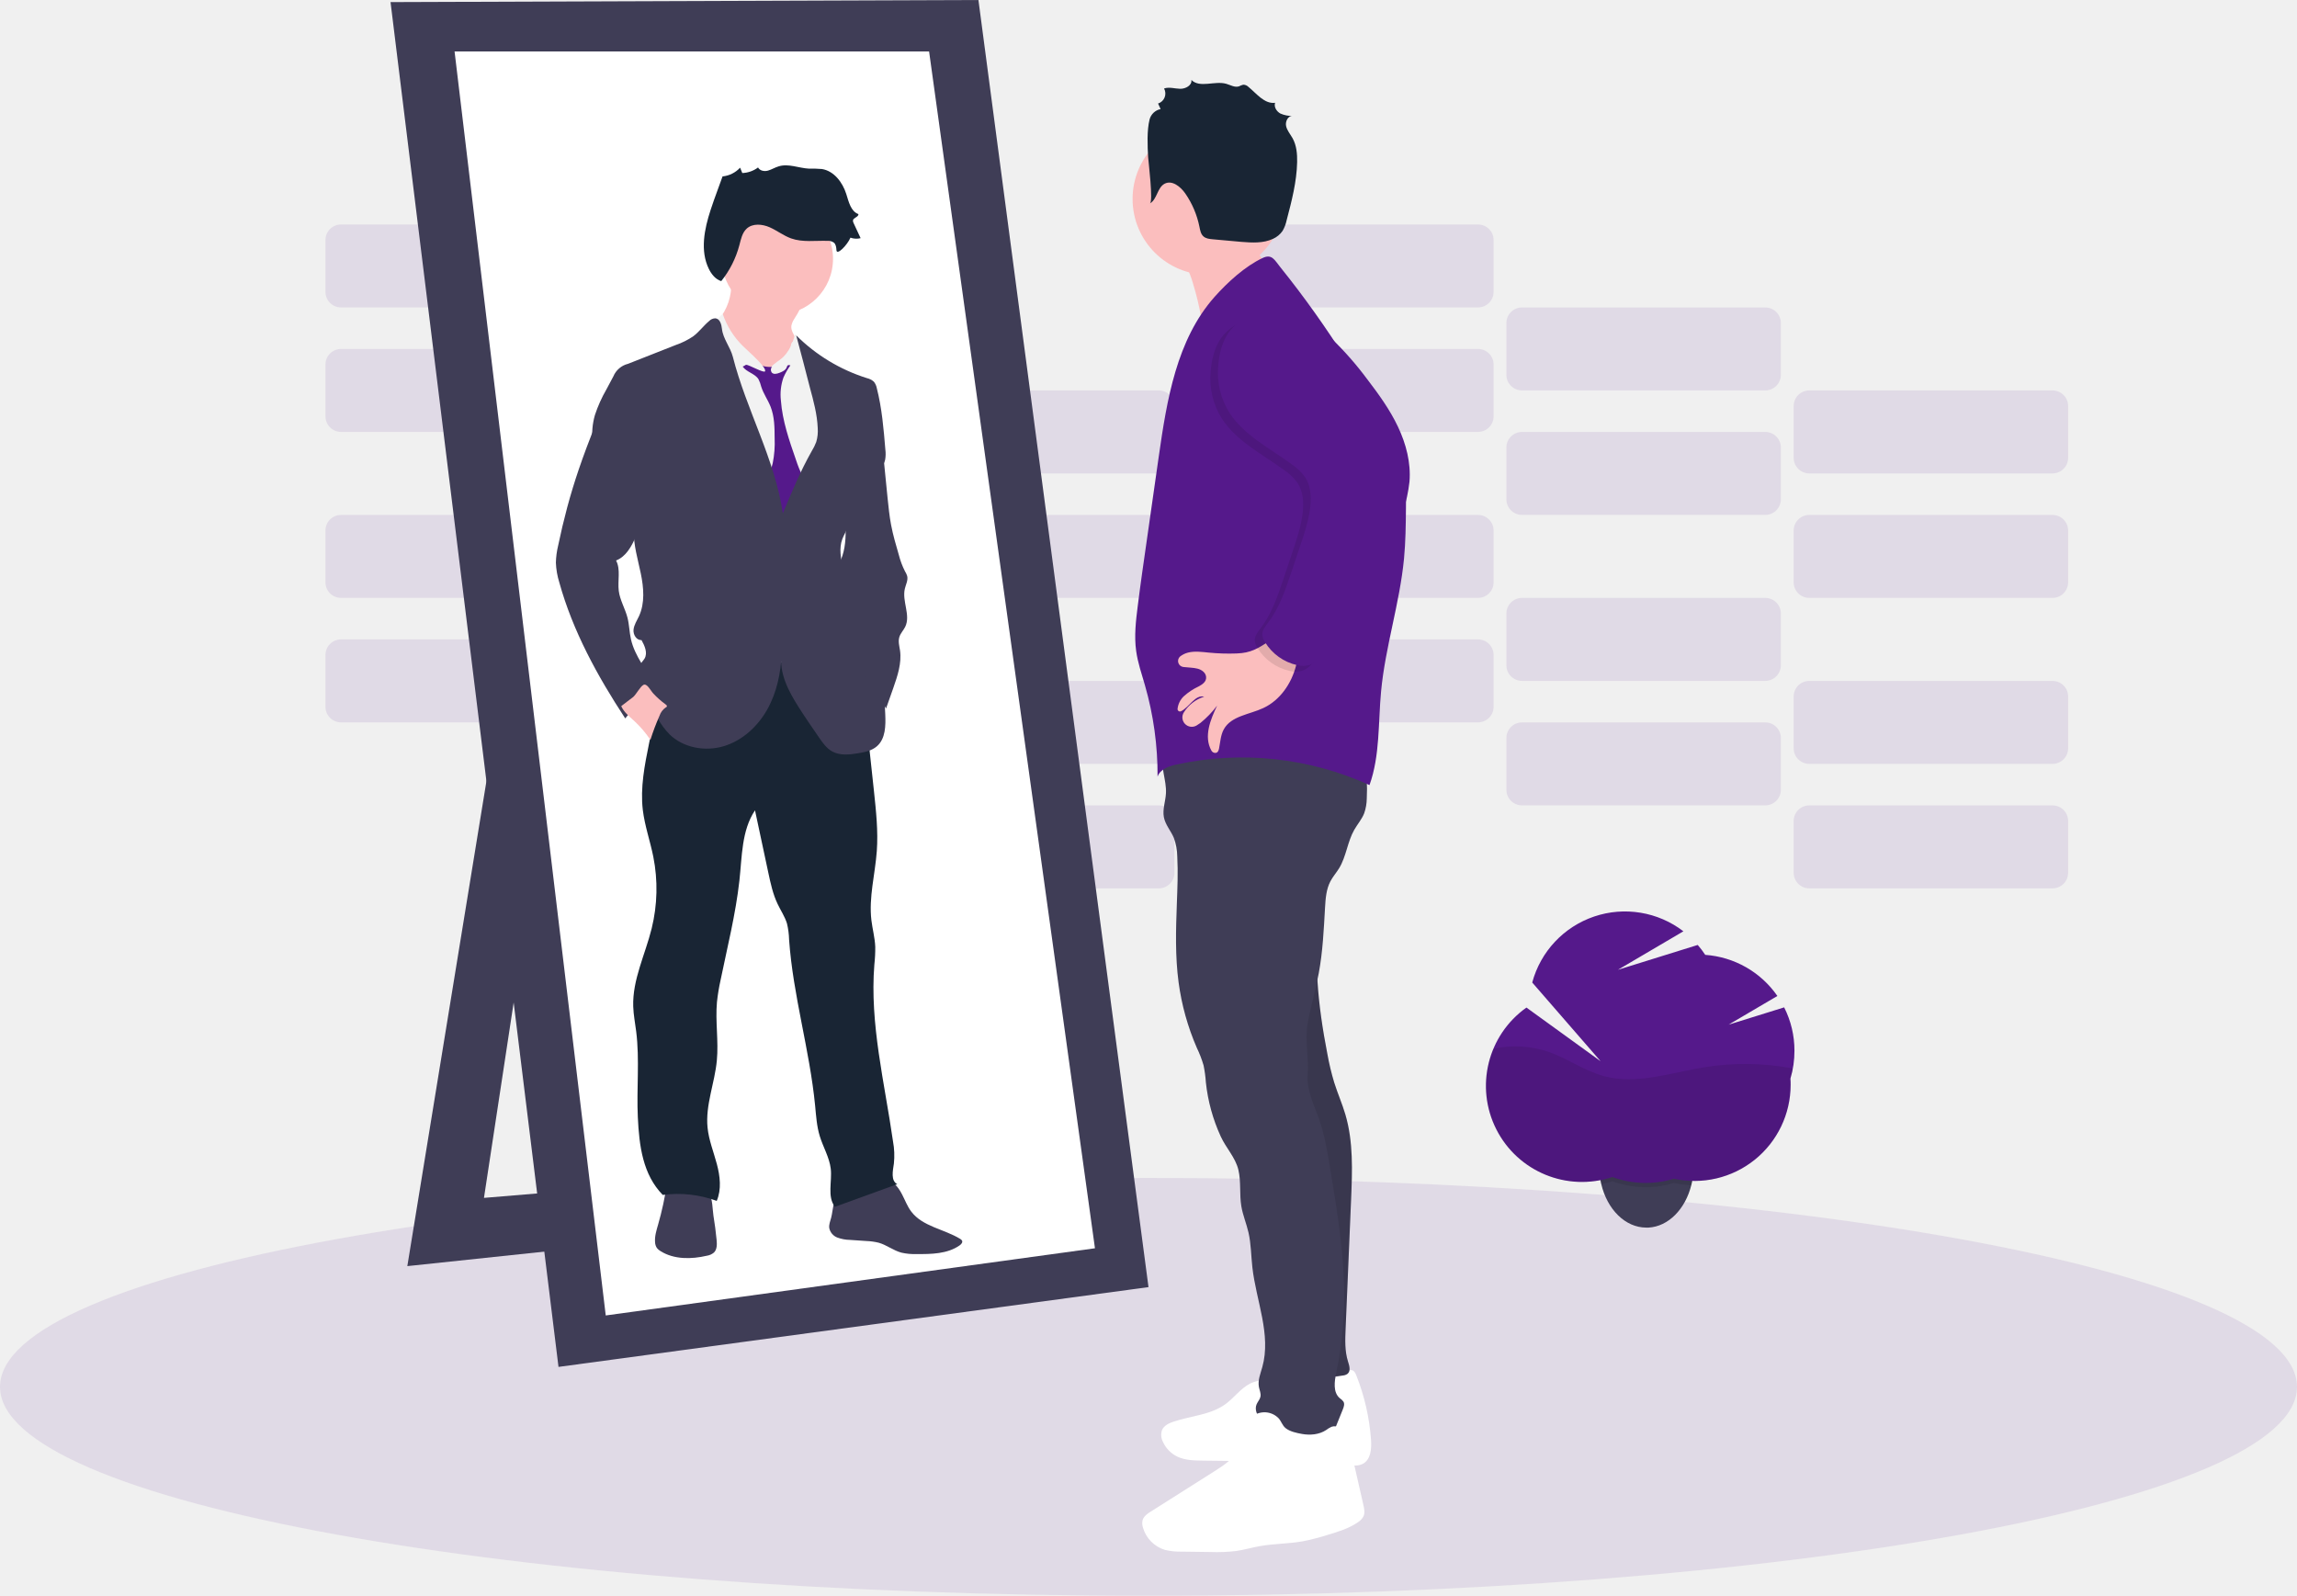
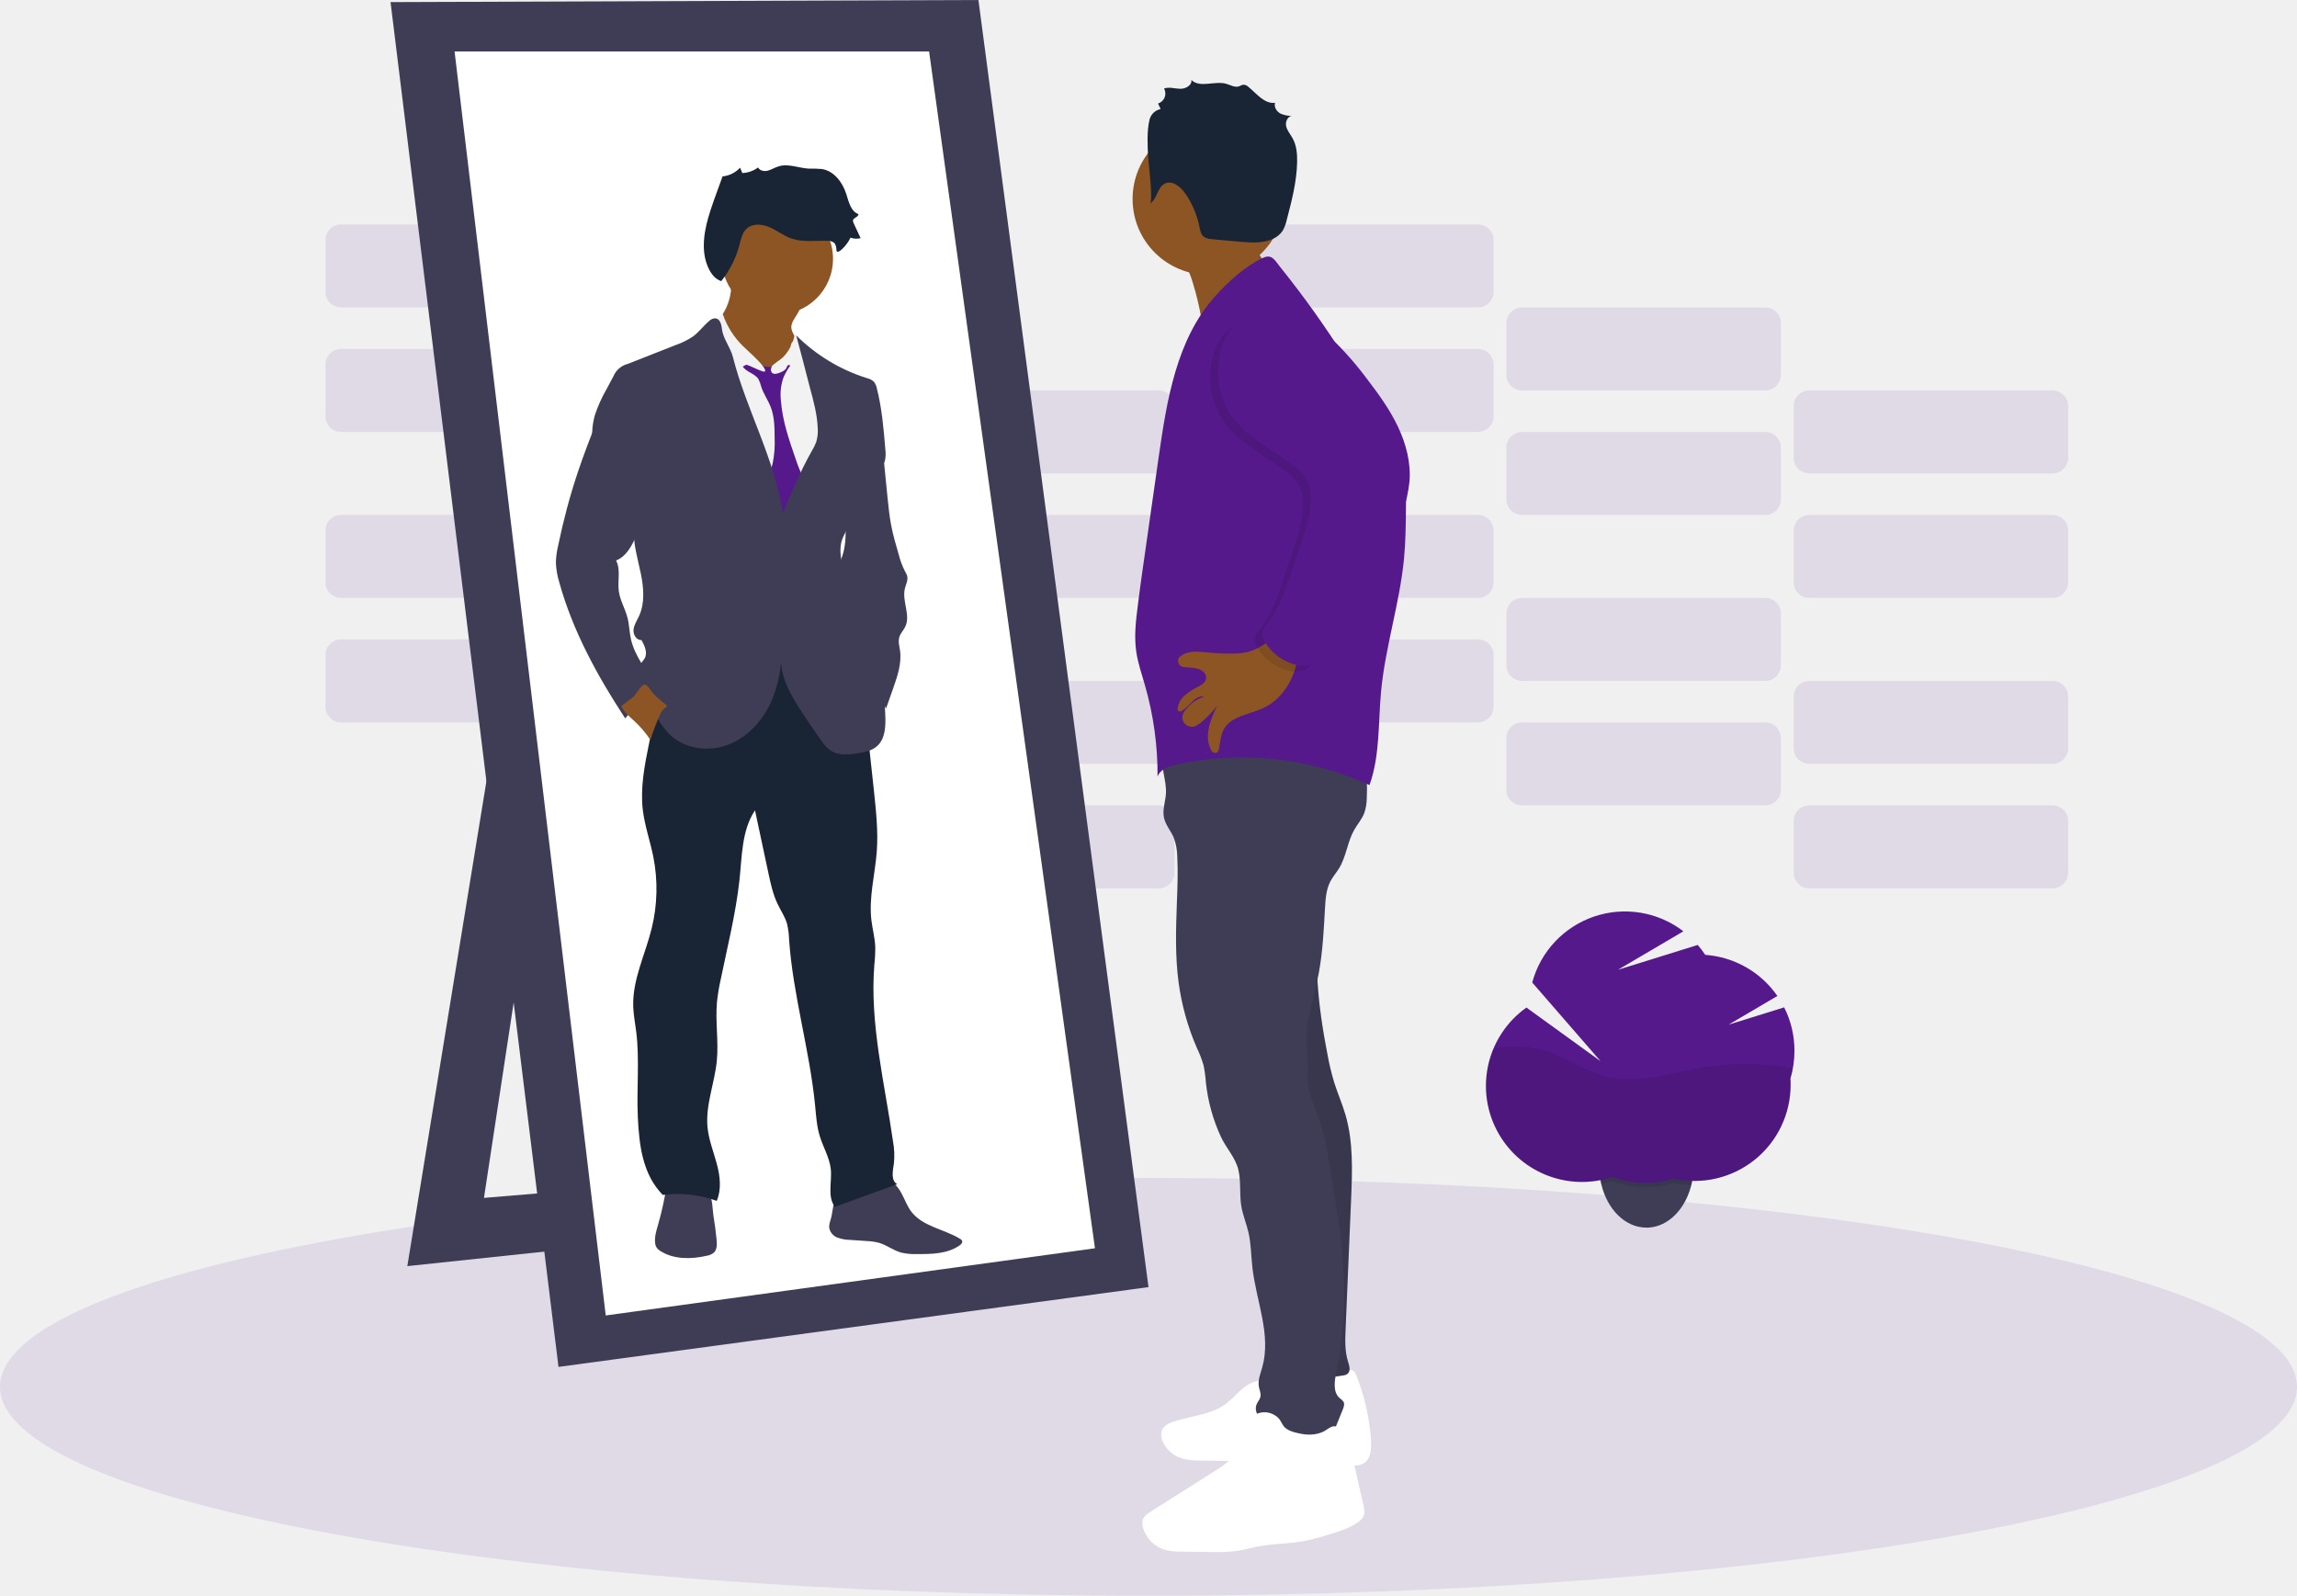
<svg xmlns="http://www.w3.org/2000/svg" id="bf56719a-dd30-4b09-833f-7c41eeee086b" width="1094" height="760" data-name="Layer 1" viewBox="0 0 1094 760">
  <rect width="130.73" height="39.52" x="155" y="304.52" fill="#55198b" opacity=".1" rx="7.43" />
  <rect width="130.73" height="39.52" x="291.81" y="344.05" fill="#55198b" opacity=".1" rx="7.43" />
  <rect width="130.73" height="39.52" x="428.63" y="383.57" fill="#55198b" opacity=".1" rx="7.43" />
  <rect width="130.73" height="39.52" x="155" y="245.24" fill="#55198b" opacity=".1" rx="7.43" />
  <rect width="130.73" height="39.52" x="291.81" y="284.76" fill="#55198b" opacity=".1" rx="7.43" />
  <rect width="130.73" height="39.52" x="428.63" y="324.29" fill="#55198b" opacity=".1" rx="7.43" />
  <rect width="130.73" height="39.52" x="580.64" y="304.52" fill="#55198b" opacity=".1" rx="7.43" />
  <rect width="130.73" height="39.52" x="717.45" y="344.05" fill="#55198b" opacity=".1" rx="7.43" />
  <rect width="130.73" height="39.52" x="854.27" y="383.57" fill="#55198b" opacity=".1" rx="7.43" />
  <rect width="130.73" height="39.52" x="580.64" y="245.24" fill="#55198b" opacity=".1" rx="7.43" />
  <rect width="130.73" height="39.52" x="717.45" y="284.76" fill="#55198b" opacity=".1" rx="7.43" />
  <rect width="130.73" height="39.52" x="854.27" y="324.29" fill="#55198b" opacity=".1" rx="7.43" />
  <rect width="130.73" height="39.52" x="155" y="166.19" fill="#55198b" opacity=".1" rx="7.43" />
  <rect width="130.73" height="39.52" x="291.81" y="205.71" fill="#55198b" opacity=".1" rx="7.43" />
  <rect width="130.73" height="39.52" x="428.63" y="245.24" fill="#55198b" opacity=".1" rx="7.43" />
  <rect width="130.73" height="39.52" x="155" y="106.9" fill="#55198b" opacity=".1" rx="7.43" />
  <rect width="130.73" height="39.52" x="291.81" y="146.43" fill="#55198b" opacity=".1" rx="7.43" />
  <rect width="130.73" height="39.52" x="428.63" y="185.95" fill="#55198b" opacity=".1" rx="7.43" />
  <rect width="130.73" height="39.52" x="580.64" y="166.19" fill="#55198b" opacity=".1" rx="7.43" />
  <rect width="130.73" height="39.52" x="717.45" y="205.71" fill="#55198b" opacity=".1" rx="7.43" />
  <rect width="130.73" height="39.52" x="854.27" y="245.24" fill="#55198b" opacity=".1" rx="7.43" />
  <rect width="130.73" height="39.52" x="580.64" y="106.9" fill="#55198b" opacity=".1" rx="7.43" />
  <rect width="130.73" height="39.52" x="717.45" y="146.43" fill="#55198b" opacity=".1" rx="7.43" />
  <rect width="130.73" height="39.52" x="854.27" y="185.95" fill="#55198b" opacity=".1" rx="7.43" />
  <ellipse cx="547" cy="660.5" fill="#55198b" opacity=".1" rx="547" ry="99.5" />
  <polygon fill="#3f3d56" points="240 321 194 603 402 581 393 557 230.5 570.5 268.5 320.5 240 321" />
  <polygon fill="#3f3d56" points="186 1 466 0 547 613 266 651 186 1" />
  <polygon fill="#fff" points="216.5 24.5 442.5 24.5 521.5 594.5 288.5 626.5 216.5 24.5" />
  <path fill="#3f3d56" d="M482.64,638.86c1.42,2.72,2.48,5.66,4.33,8.11,5.4,7.22,15.65,8.35,23.34,13.06a2.15,2.15,0,0,1,.91.88c.35.83-.43,1.7-1.18,2.22-5.83,4.09-13.48,4.18-20.61,4.13a27.49,27.49,0,0,1-7.13-.68c-3.77-1-7-3.63-10.72-4.7a28.44,28.44,0,0,0-5.89-.83l-7.81-.53a18.41,18.41,0,0,1-6.09-1.13,6.16,6.16,0,0,1-3.84-4.55c-.22-1.66.49-3.27.91-4.89,1-3.84.69-8.48,3.68-11.1a11.35,11.35,0,0,1,4.15-2,132.39,132.39,0,0,1,16.61-4.42C477.93,631.52,480.59,634.92,482.64,638.86Z" transform="translate(-53 -70)" />
  <path fill="#3f3d56" d="M394.3,660.49c.2,2.13.26,4.57-1.28,6.06a6.83,6.83,0,0,1-3.35,1.5c-7.39,1.72-15.63,1.84-22.06-2.18a6.09,6.09,0,0,1-1.74-1.49,5.43,5.43,0,0,1-.88-2.75c-.23-2.83.64-5.62,1.43-8.35a146.52,146.52,0,0,0,4.25-19.75c.08-.55,18.87,3,20.12,4.86,1.57,2.3,1.58,7.82,2,10.56Q393.74,654.69,394.3,660.49Z" transform="translate(-53 -70)" />
  <path fill="#192534" d="M464.24,400.27l5,46.49c1,9.5,2.05,19.05,1.36,28.58-.8,11-3.88,22-2.58,32.9.51,4.24,1.67,8.4,1.84,12.67a69,69,0,0,1-.43,8.5c-2.26,28.21,4.89,56.2,8.89,84.21a36.54,36.54,0,0,1,.42,10.48c-.52,3.55-1.56,8.21,1.6,9.89l-29.68,10.76c-3.79-4.75-1.28-12.14-2-18.17-.66-5.43-3.64-10.27-5.23-15.5-1.44-4.7-1.74-9.65-2.21-14.53-2.59-26.57-10.54-52.45-12.4-79.08a36,36,0,0,0-1-7.63c-1-3.31-3-6.2-4.46-9.31-2.24-4.67-3.34-9.79-4.42-14.85l-6.35-29.75c-6.42,9.56-6.16,22-7.43,33.46-1.78,16-5.76,31.73-9,47.53a94.47,94.47,0,0,0-1.69,10.3c-.84,9.27.83,18.63-.06,27.89-1,10.73-5.51,21.2-4.42,31.93.6,5.94,2.88,11.56,4.42,17.32s2.3,12.08-.05,17.57a54,54,0,0,0-25.71-2.84c-9.53-9.75-11.22-23.35-11.87-37s.92-27.32-.78-40.84c-.5-4-1.28-7.9-1.41-11.89-.42-12.79,5.73-24.76,8.79-37.19a78.7,78.7,0,0,0,.77-34.15c-1.5-7.47-4.08-14.72-5-22.29-1.25-10.61.87-21.3,3-31.78,1.43-7.07,2.85-14.14,4.47-21.17,1.74-7.55,3.81-15.26,8.46-21.44,7.44-9.89,20.65-14.28,33-13.32s23.88,6.58,34.08,13.58A128.48,128.48,0,0,1,464.24,400.27Z" transform="translate(-53 -70)" />
-   <path fill="#fbbebe" d="M431.06,222.25a8.63,8.63,0,0,0-1.15,2.94c-.25,2.05,1,3.93,2,5.72a31.15,31.15,0,0,1,2.93,7.3,12,12,0,0,1,.43,4.87,11.75,11.75,0,0,1-1.3,3.5c-1.93,3.72-4.79,7.16-8.68,8.71a15.29,15.29,0,0,1-9.39.38,28.51,28.51,0,0,1-8.59-4.08,26.11,26.11,0,0,1-5.88-5.1,35.25,35.25,0,0,1-4.06-7c-2.08-4.35-4.19-9-3.81-13.77a4.6,4.6,0,0,1,.24-1.27,6.83,6.83,0,0,1,1.34-2,26.1,26.1,0,0,0,6.12-18.15l14.57,3.31c3.21.73,6.42,1.46,9.59,2.37,2.6.75,6.6,1.79,8.29,4.11S432.21,220.13,431.06,222.25Z" transform="translate(-53 -70)" />
-   <circle cx="370.26" cy="123.29" r="26.48" fill="#fbbebe" />
+   <path fill="#8D5524" d="M431.06,222.25a8.63,8.63,0,0,0-1.15,2.94c-.25,2.05,1,3.93,2,5.72a31.15,31.15,0,0,1,2.93,7.3,12,12,0,0,1,.43,4.87,11.75,11.75,0,0,1-1.3,3.5c-1.93,3.72-4.79,7.16-8.68,8.71a15.29,15.29,0,0,1-9.39.38,28.51,28.51,0,0,1-8.59-4.08,26.11,26.11,0,0,1-5.88-5.1,35.25,35.25,0,0,1-4.06-7c-2.08-4.35-4.19-9-3.81-13.77a4.6,4.6,0,0,1,.24-1.27,6.83,6.83,0,0,1,1.34-2,26.1,26.1,0,0,0,6.12-18.15l14.57,3.31c3.21.73,6.42,1.46,9.59,2.37,2.6.75,6.6,1.79,8.29,4.11S432.21,220.13,431.06,222.25Z" transform="translate(-53 -70)" />
+   <circle cx="370.26" cy="123.29" r="26.48" fill="#8D5524" />
  <path fill="#f2f2f2" d="M419,246.71c1.12-2.45,3.54-4,5.75-5.54s4.45-3.51,4.88-6.18a4.43,4.43,0,0,1,.44-1.74c.85-1.28,2.87-.64,4.08.3,2.94,2.29,4.94,5.54,6.89,8.71a74.43,74.43,0,0,1,6.45,12.19c2.81,7.41,3.15,15.5,3.46,23.41.28,7.2.55,14.51-1.2,21.49-1.1,4.42-3,8.71-3.11,13.26-.33,16.53-6.07,32.33-6.47,48.86a126.75,126.75,0,0,0,.72,14.31l.94,10.73q-21.81-1.25-43.5-3.83c-.42-4.94-1.83-9.73-3.12-14.51a314.93,314.93,0,0,1-10.11-59.74c-.77-10.72-1.56-21.4-2.75-32.08-1.07-9.71-3.17-19.48-1.91-29.17a40.27,40.27,0,0,1,4.1-12.62,8.32,8.32,0,0,1,3.2-3.83A8.65,8.65,0,0,1,390,230a41.94,41.94,0,0,1,6.88-.81,4.74,4.74,0,0,1,1.68.16,5.27,5.27,0,0,1,2.29,2.22A41.52,41.52,0,0,0,419,246.71Z" transform="translate(-53 -70)" />
  <path fill="#55198b" d="M406.72,244.59c1.86,2.66,5.8,3.29,7.52,6a15.73,15.73,0,0,1,1.31,3.57c1.05,3.35,3.17,6.26,4.46,9.53,1.86,4.7,1.91,9.9,1.93,14.95a49.47,49.47,0,0,1-.92,12c-.6,2.47-1.58,4.82-2.3,7.26a35.5,35.5,0,0,0-1.34,12.8,5.24,5.24,0,0,0,.72,2.65,5.75,5.75,0,0,0,2.56,1.74c2.93,1.29,6,2.61,9.2,2.31a3.37,3.37,0,0,0,1.83-.61,4.07,4.07,0,0,0,.9-1.19l2-3.38c1.81-3.09,3.7-6.55,3-10.08a20,20,0,0,0-2.27-5.17,60.78,60.78,0,0,1-3.26-8.07c-3.19-9.17-6.42-18.47-7.14-28.15a24.74,24.74,0,0,1,1.2-10.92,31.1,31.1,0,0,1,3.52-6.09,2.61,2.61,0,0,0-2.81-.95,16.72,16.72,0,0,0-2.91,1.21c-2.94,1.24-6.2.79-9.17-.06-1.16-.34-3-1.5-4.2-1.42C410.14,242.57,406.79,244.71,406.72,244.59Z" transform="translate(-53 -70)" />
  <path fill="#f2f2f2" d="M430.13,244.48c-.6-.48-1.53-.92-2.06-.36a2.32,2.32,0,0,0-.38.81c-.52,1.4-2.05,2.09-3.44,2.63s-2.89.84-3.73-.19a2.26,2.26,0,0,1,.13-2.67,8.16,8.16,0,0,1,2.19-1.85,21.38,21.38,0,0,0,8.72-13.72,6.52,6.52,0,0,1,2.39,4.13c.33,1.59.37,3.23.7,4.82.49,2.28,1.58,4.41,1.83,6.72.13,1.23,0,2.47,0,3.7a22.71,22.71,0,0,0,.42,3.58C434.56,249.6,432.91,246.69,430.13,244.48Z" transform="translate(-53 -70)" />
  <path fill="#f2f2f2" d="M409.89,237.69c-1-.95-2-1.85-3-2.82a38.9,38.9,0,0,1-9.67-15.35c-1.28,1-2.69,2.32-2.72,4a6.13,6.13,0,0,0,1.32,3.25,50.68,50.68,0,0,1,7.33,19.61,5.84,5.84,0,0,1,5.05-2.69c1.58,0,8.67,4.2,9.18,3.14C418.13,245.17,411.09,238.82,409.89,237.69Z" transform="translate(-53 -70)" />
  <path fill="#3f3d56" d="M432.22,229.73a83,83,0,0,0,33.58,20.33,7.54,7.54,0,0,1,3.39,1.72,6.93,6.93,0,0,1,1.41,3.1c2.44,9.54,3.26,19.41,4.07,29.22a16.28,16.28,0,0,1-.1,4.88c-.59,2.62-2.45,4.74-4.28,6.71-5.74,6.15-12.29,12.58-13.26,20.94a33.45,33.45,0,0,1-.57,4.8c-.5,1.86-1.61,3.5-2.29,5.31-3.34,8.91,4.21,19.7-.39,28A50.54,50.54,0,0,1,458.84,370a19.86,19.86,0,0,0,1.37,5.88c1.37,2.86,4.19,4.68,6.41,7,6.77,6.94,7.6,17.56,8,27.25.25,5.46.17,11.73-4,15.31-2.41,2.09-5.7,2.77-8.85,3.29-4.19.7-8.75,1.2-12.46-.87-2.66-1.48-4.47-4.07-6.2-6.57-3.28-4.77-6.57-9.53-9.68-14.42-4.92-7.71-9.56-16.52-8.14-25.56-.4,9.25-2.35,18.57-6.89,26.63s-11.85,14.79-20.72,17.45-19.24.78-25.85-5.7a34.94,34.94,0,0,1-5.51-7.43,72.52,72.52,0,0,1-8.14-20.71c-.43-1.89-.75-4,.2-5.69.45-.8,1.14-1.43,1.61-2.22,1.58-2.69.06-6.08-1.47-8.82-2.33.22-4-2.52-3.79-4.86s1.61-4.37,2.6-6.5c2.9-6.28,2.26-13.59.86-20.36s-3.49-13.5-3.33-20.41c.17-7.31-5.09-13.89-9.1-20-2.24-3.44-4.85-6.64-6.8-10.25a33.07,33.07,0,0,1-2.62-24.76,64.89,64.89,0,0,1,5.48-12.22l3.3-6.19a10.21,10.21,0,0,1,7-6l22.83-9a34.35,34.35,0,0,0,8.24-4.12c2.79-2.1,4.87-5,7.53-7.24a4.22,4.22,0,0,1,3-1.31c2.14.19,2.9,2.89,3.12,5,.5,4.72,4,8.72,5.19,13.31,6.44,25.35,20.07,48.73,23.81,74.61,4.2-10.09,8.4-20.2,13.78-29.7a24.66,24.66,0,0,0,2.13-4.31,18.4,18.4,0,0,0,.71-6.69c-.27-6.51-2-12.87-3.71-19.16C436.53,246.1,434.53,238.21,432.22,229.73Z" transform="translate(-53 -70)" />
  <path fill="#3f3d56" d="M475.73,307.19c.44,4.26.87,8.53,1.66,12.74.92,4.87,2.32,9.63,3.71,14.39a37.45,37.45,0,0,0,2.9,7.73,9.94,9.94,0,0,1,1.07,2.29c.49,2-.63,4-1.11,6-1.44,6,2.88,12.67.16,18.2-.82,1.68-2.25,3.07-2.79,4.87-.63,2.07,0,4.28.33,6.42.85,6-1.2,12.1-3.22,17.87L475,407.44c-3.14-5.84-6.31-11.74-10.65-16.75-1.55-1.8-3.24-3.47-4.67-5.37a37.66,37.66,0,0,1-5-9.74,84.43,84.43,0,0,1-5.17-25.72,17.59,17.59,0,0,1,.85-7.4,39.36,39.36,0,0,1,2.22-4c2.68-4.83,3.23-10.55,3.18-16.07s-.64-11.06,0-16.55a37.86,37.86,0,0,1,4-13.13,18.63,18.63,0,0,1,5.43-6.77,9.78,9.78,0,0,1,6-1.95c3.27.19,2.52,3,2.8,5.71Z" transform="translate(-53 -70)" />
  <path fill="#3f3d56" d="M328.64,293.58q-3.06,9-5.52,18.16-2.4,9-4.29,18.1a38.76,38.76,0,0,0-1.08,8.14,36.42,36.42,0,0,0,1.63,9.41c6.44,23.21,18.18,44.62,31.4,64.75A58.28,58.28,0,0,1,364.08,400a2.85,2.85,0,0,0,1-1,2.71,2.71,0,0,0-.32-2.34c-3.65-7.48-9.43-14.07-11.25-22.2-.76-3.38-.79-6.9-1.65-10.26-1.11-4.35-3.59-8.33-4.16-12.79-.61-4.86,1-10.16-1.28-14.47,4.65-1.81,7.34-6.6,9.31-11.19a61.29,61.29,0,0,0,4.48-14.71,44.26,44.26,0,0,0-5.41-28.15,45,45,0,0,0-9.05-11.36c-1.19-1.07-4-4.14-5.73-4.11-2.31.05-3.05,3.79-3.71,5.47C333.64,279.75,331,286.62,328.64,293.58Z" transform="translate(-53 -70)" />
-   <path fill="#fbbebe" d="M370.06,405.51c.3.22.64.52.56.88s-.37.45-.63.6a7.76,7.76,0,0,0-2.88,3.9,108.85,108.85,0,0,0-4.34,11.49,50.37,50.37,0,0,0-7.84-9.15c-2.28-2.1-4.83-4.09-6.05-6.93,0-.08,5.24-3.95,5.72-4.37,1.47-1.31,3.32-4.94,4.84-5.74,1.72-.9,3.36,2.63,4.67,4.05A39.72,39.72,0,0,0,370.06,405.51Z" transform="translate(-53 -70)" />
+   <path fill="#8D5524" d="M370.06,405.51c.3.22.64.52.56.88s-.37.45-.63.6a7.76,7.76,0,0,0-2.88,3.9,108.85,108.85,0,0,0-4.34,11.49,50.37,50.37,0,0,0-7.84-9.15c-2.28-2.1-4.83-4.09-6.05-6.93,0-.08,5.24-3.95,5.72-4.37,1.47-1.31,3.32-4.94,4.84-5.74,1.72-.9,3.36,2.63,4.67,4.05A39.72,39.72,0,0,0,370.06,405.51Z" transform="translate(-53 -70)" />
  <path fill="#192534" d="M451.38,189.15c-.07-1.31-.24-2.76-1.24-3.61a4.73,4.73,0,0,0-3-.83c-5.83-.19-11.86.79-17.36-1.17-3.62-1.29-6.71-3.77-10.24-5.31s-8.05-1.95-10.9.64c-2.16,2-2.75,5.07-3.5,7.9a46.32,46.32,0,0,1-8.63,17.12c-2.71-.84-4.65-3.26-5.9-5.8-4.25-8.66-2.16-19,.86-28.18,1-3.08,2.11-6.13,3.22-9.17l2.44-6.72a13.12,13.12,0,0,0,8.36-4.16l1.05,2.55a13.3,13.3,0,0,0,7.5-2.65c.84,1.58,3,2,4.75,1.49s3.26-1.49,5-2c4.65-1.5,9.61.81,14.49,1.07a58,58,0,0,1,6.19.18c5.76.93,9.83,6.35,11.59,11.91,1.17,3.7,2.14,8.25,5.79,9.56.08,1.4-2.4,1.67-2.61,3a2.3,2.3,0,0,0,.3,1.27l3.35,7.19a8.32,8.32,0,0,1-4.84-.24C456.54,186.74,451.53,191.86,451.38,189.15Z" transform="translate(-53 -70)" />
-   <path fill="#fbbebe" d="M621.14,204.8a131.36,131.36,0,0,1,4,16.73c.72,4.24,1.14,8.95-1.29,12.49,9.26-13.93,18.93-28.28,33-37.27A30.13,30.13,0,0,1,649,173.51c.08-.84-11.55,3.55-12.44,4.05-4.08,2.27-7.82,5.09-11.8,7.52-2.06,1.25-10.64,4.21-10.72,6,0,1.15,3.41,4.67,4.05,5.88A45.67,45.67,0,0,1,621.14,204.8Z" transform="translate(-53 -70)" />
+   <path fill="#8D5524" d="M621.14,204.8a131.36,131.36,0,0,1,4,16.73c.72,4.24,1.14,8.95-1.29,12.49,9.26-13.93,18.93-28.28,33-37.27A30.13,30.13,0,0,1,649,173.51c.08-.84-11.55,3.55-12.44,4.05-4.08,2.27-7.82,5.09-11.8,7.52-2.06,1.25-10.64,4.21-10.72,6,0,1.15,3.41,4.67,4.05,5.88A45.67,45.67,0,0,1,621.14,204.8Z" transform="translate(-53 -70)" />
  <path fill="#fff" d="M664.17,730.18a15.5,15.5,0,0,0-15.84-1.2c-4.53,2.34-7.58,6.77-11.7,9.77-7.08,5.14-16.43,5.55-24.72,8.33-2.2.74-4.54,1.84-5.47,4a7.1,7.1,0,0,0,.41,5.57,14.42,14.42,0,0,0,6.86,7.07c3.72,1.78,8,1.86,12.12,1.91l35.8.42c11,.13,22.07.26,33,1.63,2.55.32,5.31.67,7.56-.58,3.66-2,4.08-7.06,3.8-11.23a103.07,103.07,0,0,0-7-30.8c-.43-1.09-1-2.33-2.21-2.53a3.6,3.6,0,0,0-2.38.76c-10.1,6-22.89,9.39-33.63,4.59" transform="translate(-53 -70)" />
  <path fill="#3f3d56" d="M682.09,501.78c-4,23.23-1.39,47.1,3.11,70.23a122.46,122.46,0,0,0,3.27,13.64c1.61,5.1,3.78,10,5.29,15.13,3.84,13,3.3,26.9,2.73,40.47L693.87,703c-.22,5.18-.42,10.48,1.14,15.42.63,2,1.4,4.5-.19,5.85a4.46,4.46,0,0,1-2.11.81,32.66,32.66,0,0,1-21-3.15L671,659.55c-.22-19.23-.45-38.54-3.41-57.53-2.35-15.1-6.43-30-6.7-45.28-.28-16,3.64-31.79,7.64-47.3.86-3.32,4-5.75,6.58-8a8.09,8.09,0,0,1,3.2-1.94C679.51,499.17,681.35,500.77,682.09,501.78Z" transform="translate(-53 -70)" />
  <path d="M682.09,501.78c-4,23.23-1.39,47.1,3.11,70.23a122.46,122.46,0,0,0,3.27,13.64c1.61,5.1,3.78,10,5.29,15.13,3.84,13,3.3,26.9,2.73,40.47L693.87,703c-.22,5.18-.42,10.48,1.14,15.42.63,2,1.4,4.5-.19,5.85a4.46,4.46,0,0,1-2.11.81,32.66,32.66,0,0,1-21-3.15L671,659.55c-.22-19.23-.45-38.54-3.41-57.53-2.35-15.1-6.43-30-6.7-45.28-.28-16,3.64-31.79,7.64-47.3.86-3.32,4-5.75,6.58-8a8.09,8.09,0,0,1,3.2-1.94C679.51,499.17,681.35,500.77,682.09,501.78Z" opacity=".1" transform="translate(-53 -70)" />
  <path fill="#3f3d56" d="M607,429.18c-1.48,6.09,1.66,12.4,1.31,18.66-.2,3.79-1.69,7.57-1,11.29s3.35,6.52,4.77,9.93a26.94,26.94,0,0,1,1.62,8.88c.41,7.48.08,15-.2,22.45-.47,12.5-.82,25.07.83,37.46A117.19,117.19,0,0,0,623,569a54,54,0,0,1,3.23,8.39,59.88,59.88,0,0,1,1.1,8.14,82.7,82.7,0,0,0,7.07,25.71c2.55,5.57,7,10,8.41,15.91,1.34,5.66.44,11.63,1.41,17.36.71,4.25,2.44,8.27,3.4,12.47,1.25,5.43,1.22,11.06,1.85,16.6,1.8,16,9.07,32,4.73,47.52-.87,3.12-2.22,6.29-1.61,9.47.3,1.56,1.06,3.1.72,4.65-.28,1.32-1.3,2.34-1.82,3.59-1,2.34.06,5.12,1.84,6.93a19.69,19.69,0,0,0,6.5,3.84c7.37,3.15,15,6.35,23,6.28a6.18,6.18,0,0,0,2.83-.52c1.44-.75,2.15-2.38,2.76-3.88l4.1-10.14c.5-1.23,1-2.67.31-3.81a7.1,7.1,0,0,0-1.72-1.6c-3.31-2.79-2.56-8-1.68-12.19a177.87,177.87,0,0,0,3.72-32.7c.44-21.92-3.17-43.71-6.77-65.34-1.25-7.51-2.51-15.07-5-22.27s-6.16-14.13-5.56-21.61c.64-8.08-1.46-16.55,0-24.52s3.77-15.77,5.26-23.73c1.93-10.33,2.41-20.86,3-31.34.25-4.28.57-8.7,2.57-12.5,1.17-2.22,2.87-4.12,4.18-6.27,3.38-5.59,3.92-12.52,7.15-18.2,1.53-2.69,3.64-5.06,4.76-7.94a22.19,22.19,0,0,0,1.22-7.06,84,84,0,0,0-1-18.05,117.45,117.45,0,0,0-55-12.76c-7.31.12-14.7.86-21.56,3.39C619.86,425.25,613.9,428.66,607,429.18Z" transform="translate(-53 -70)" />
  <path fill="#fff" d="M648,746c-2.94,3.66-2.74,8.89-4.62,13.2-2.28,5.23-7.36,8.58-12.18,11.63l-30,19c-1.64,1-3.4,2.23-4,4.09a6.56,6.56,0,0,0,.15,3.59,15.58,15.58,0,0,0,10.48,10.64,31,31,0,0,0,8.11.83l13.49.18a79,79,0,0,0,12.31-.48c3.74-.54,7.38-1.61,11.1-2.29,6.77-1.23,13.73-1.12,20.51-2.31a108.46,108.46,0,0,0,12.28-3.17c4.9-1.47,9.89-3,14.09-5.91a7.31,7.31,0,0,0,2.71-2.92c.71-1.65.32-3.54-.08-5.29l-6.44-28.3a16.87,16.87,0,0,0-2.52-6.61c-1.43-1.9-4-3.16-6.23-2.35a13.21,13.21,0,0,0-2.59,1.56c-3.3,2.17-7.53,2.53-11.43,1.85-2.52-.45-5.85-1.14-7.88-2.81-1.54-1.27-2-3.24-3.31-4.68A9.39,9.39,0,0,0,648,746Z" transform="translate(-53 -70)" />
-   <circle cx="575.55" cy="94.77" r="36.13" fill="#fbbebe" />
+   <circle cx="575.55" cy="94.77" r="36.13" fill="#8D5524" />
  <path fill="#192534" d="M600.68,166.89c3.46-1.94,3.46-7.53,7-9.39s7.56,1.37,9.83,4.63A42.59,42.59,0,0,1,624.26,178c.32,1.62.62,3.39,1.84,4.52s2.82,1.27,4.38,1.43q6.85.68,13.72,1.24c5.1.41,10.48.74,15.11-1.45a11,11,0,0,0,4.54-3.76,16.92,16.92,0,0,0,1.94-5.08c2.39-9.09,4.8-18.29,5-27.69.08-3.88-.26-7.9-2.13-11.3-1.09-2-2.69-3.74-3.14-5.94s1-5,3.28-4.76a13.46,13.46,0,0,1-6-1.14c-1.81-1-3.15-3.15-2.51-5.11-5.08.65-8.78-4.37-12.74-7.62a3.45,3.45,0,0,0-2.42-1,8.73,8.73,0,0,0-2,.77c-2,.7-4.09-.63-6.14-1.21-5.5-1.54-12.49,2.18-16.57-1.82.39,2.55-2.74,4.26-5.32,4.21s-5.24-1-7.68-.14a5,5,0,0,1-2.86,7.16l1.21,2.64a6.82,6.82,0,0,0-5.25,4.92c-1.33,5.25-1,12.71-.68,18.11C600,147.35,602.31,166,600.68,166.89Z" transform="translate(-53 -70)" />
  <path fill="#55198b" d="M631.51,211.34c-18.15,20.41-22.77,49.14-26.64,76.19l-5.7,39.94c-1.48,10.36-3,20.72-4.29,31.11-.9,7.11-1.74,14.33-.76,21.43.77,5.6,2.64,11,4.2,16.39a154.56,154.56,0,0,1,6,43.49c1.21-3.56,5.4-5,9.08-5.8a146.82,146.82,0,0,1,91.86,9.81c5.05-14.15,4.1-29.63,5.51-44.59,2-21.33,8.89-42,10.93-63.29.75-7.93.84-15.9.92-23.87.06-5.85.12-11.76-1.1-17.49-1.36-6.34-4.23-12.25-7.2-18A469.1,469.1,0,0,0,687,230.24q-7.54-11.28-15.73-22.11-4.15-5.49-8.47-10.86c-2.79-3.47-4-6.48-8.43-4.4C646,196.79,637.6,204.49,631.51,211.34Z" transform="translate(-53 -70)" />
-   <path fill="#fbbebe" d="M641.91,381.22a98,98,0,0,1-13.27-.42c-3.27-.32-6.61-.8-9.8,0a10.2,10.2,0,0,0-3.81,1.87,2.87,2.87,0,0,0,1.63,5l3.42.3c2.17.19,4.43.41,6.12,2a3.82,3.82,0,0,1,1.24,2.41c.21,2.33-1.81,3.6-3.62,4.57a28.69,28.69,0,0,0-7.06,4.7,9.78,9.78,0,0,0-2.93,6,1.16,1.16,0,0,0,1.7,1.07c4-2,6.61-7.93,11-6.94a17.82,17.82,0,0,0-9.66,7.43,4.48,4.48,0,0,0,6,6.33,19.78,19.78,0,0,0,1.88-1.25,46.21,46.21,0,0,0,7.93-8.24c-3.2,6.75-6.44,14.65-2.76,21.36a2.13,2.13,0,0,0,2,1.18c1.16-.12,1.5-1.21,1.69-2.17.6-3.09.75-6.35,2.27-9.1,3.52-6.38,12.2-7,18.81-10.11,7.93-3.68,13.36-11.6,15.55-20.06a15.42,15.42,0,0,0,.39-7.62c-1.47-5.69-8.49-7-13-4.25C652.1,378.79,648.89,381,641.91,381.22Z" transform="translate(-53 -70)" />
+   <path fill="#8D5524" d="M641.91,381.22a98,98,0,0,1-13.27-.42c-3.27-.32-6.61-.8-9.8,0a10.2,10.2,0,0,0-3.81,1.87,2.87,2.87,0,0,0,1.63,5l3.42.3c2.17.19,4.43.41,6.12,2a3.82,3.82,0,0,1,1.24,2.41c.21,2.33-1.81,3.6-3.62,4.57a28.69,28.69,0,0,0-7.06,4.7,9.78,9.78,0,0,0-2.93,6,1.16,1.16,0,0,0,1.7,1.07c4-2,6.61-7.93,11-6.94a17.82,17.82,0,0,0-9.66,7.43,4.48,4.48,0,0,0,6,6.33,19.78,19.78,0,0,0,1.88-1.25,46.21,46.21,0,0,0,7.93-8.24c-3.2,6.75-6.44,14.65-2.76,21.36a2.13,2.13,0,0,0,2,1.18c1.16-.12,1.5-1.21,1.69-2.17.6-3.09.75-6.35,2.27-9.1,3.52-6.38,12.2-7,18.81-10.11,7.93-3.68,13.36-11.6,15.55-20.06a15.42,15.42,0,0,0,.39-7.62c-1.47-5.69-8.49-7-13-4.25C652.1,378.79,648.89,381,641.91,381.22Z" transform="translate(-53 -70)" />
  <path d="M634.89,269.29c7,10.81,19.15,16.9,29.57,24.49A24.79,24.79,0,0,1,671,300c2.63,4.06,3,9.22,2.46,14-.68,6.31-2.71,12.38-4.72,18.4l-4.37,13.05c-2.77,8.28-5.63,16.73-10.9,23.69-1.35,1.77-2.92,3.66-2.86,5.88a7.6,7.6,0,0,0,1.28,3.58,24.08,24.08,0,0,0,15.29,10.92,11.66,11.66,0,0,0,5.75,0c2.7-.8,4.73-3,6.61-5.08,9-9.93,18-20,24.5-31.65,6.35-11.37,10.15-24,13.65-36.51a76.86,76.86,0,0,0,3-14.13c.74-9-1.62-18-5.48-26.13s-9.17-15.49-14.64-22.64a157.58,157.58,0,0,0-17.15-19.68c-10.88-10.17-24.19-16.15-38.75-10.38-10.28,4.08-14.13,12.59-15.05,23.49A35.74,35.74,0,0,0,634.89,269.29Z" opacity=".1" transform="translate(-53 -70)" />
  <path fill="#55198b" d="M638.53,266.55c7,10.81,19.16,16.9,29.57,24.49a24.87,24.87,0,0,1,6.51,6.26c2.63,4.06,3,9.21,2.46,14-.69,6.31-2.71,12.38-4.73,18.4l-4.37,13c-2.77,8.28-5.63,16.72-10.9,23.69-1.34,1.77-2.91,3.65-2.85,5.88a7.42,7.42,0,0,0,1.28,3.57,24.07,24.07,0,0,0,15.28,10.93,11.7,11.7,0,0,0,5.76,0c2.7-.79,4.72-3,6.61-5.07,9-9.94,18-20,24.5-31.65,6.35-11.37,10.15-24,13.65-36.52a76.08,76.08,0,0,0,3-14.12c.74-9-1.62-18-5.47-26.14s-9.17-15.49-14.64-22.64A157.65,157.65,0,0,0,687,231.06c-10.87-10.16-24.18-16.15-38.74-10.37-10.29,4.08-14.13,12.58-15.06,23.49A35.77,35.77,0,0,0,638.53,266.55Z" transform="translate(-53 -70)" />
  <path fill="#3f3d56" d="M859.65,625.24a37,37,0,0,1-.8,7.76c-.1.48-.21,1-.32,1.41-2.84,11.39-10.85,19.72-20.41,20.25-.32,0-.64,0-1,0-10.11,0-18.66-8.72-21.48-20.73-.08-.32-.15-.64-.22-1a37,37,0,0,1-.8-7.76c0-16.27,10.07-29.45,22.5-29.45S859.65,609,859.65,625.24Z" transform="translate(-53 -70)" />
  <path d="M859.65,625.24a37,37,0,0,1-.8,7.76c-.1.48-.21,1-.32,1.41-.34,0-.67,0-1,0a45.76,45.76,0,0,1-7.36-1,44.92,44.92,0,0,1-6.56,1.5,45.87,45.87,0,0,1-5.14.48l-1.74,0a46.41,46.41,0,0,1-6.16-.41,45.17,45.17,0,0,1-9.67-2.4,45.56,45.56,0,0,1-5.22,1.4c-.08-.32-.15-.64-.22-1a37,37,0,0,1-.8-7.76c0-16.27,10.07-29.45,22.5-29.45S859.65,609,859.65,625.24Z" opacity=".1" transform="translate(-53 -70)" />
  <path fill="#55198b" d="M907.65,570.38a45.54,45.54,0,0,0-4.9-20.61L876.29,558l23.23-13.66a45.73,45.73,0,0,0-34.36-19.58,45.65,45.65,0,0,0-3.57-4.72l-38,11.83,31.17-18.33a45.73,45.73,0,0,0-72,24.39l32.55,37.47L780,549.86a45.74,45.74,0,0,0,40.93,80.7,45.92,45.92,0,0,0,29.28.81,45.78,45.78,0,0,0,55.62-44.66c0-1,0-2-.1-3A45.63,45.63,0,0,0,907.65,570.38Z" transform="translate(-53 -70)" />
  <path d="M906.86,578.86a121.9,121.9,0,0,0-42.34-.54c-15.89,2.63-32.13,8.41-47.67,4.19-9.12-2.48-17-8.22-25.91-11.41a49.18,49.18,0,0,0-26.75-1.6,45.76,45.76,0,0,0,56.69,61.06,45.92,45.92,0,0,0,29.28.81,45.78,45.78,0,0,0,55.62-44.66c0-1,0-2-.1-3A45.19,45.19,0,0,0,906.86,578.86Z" opacity=".1" transform="translate(-53 -70)" />
</svg>
